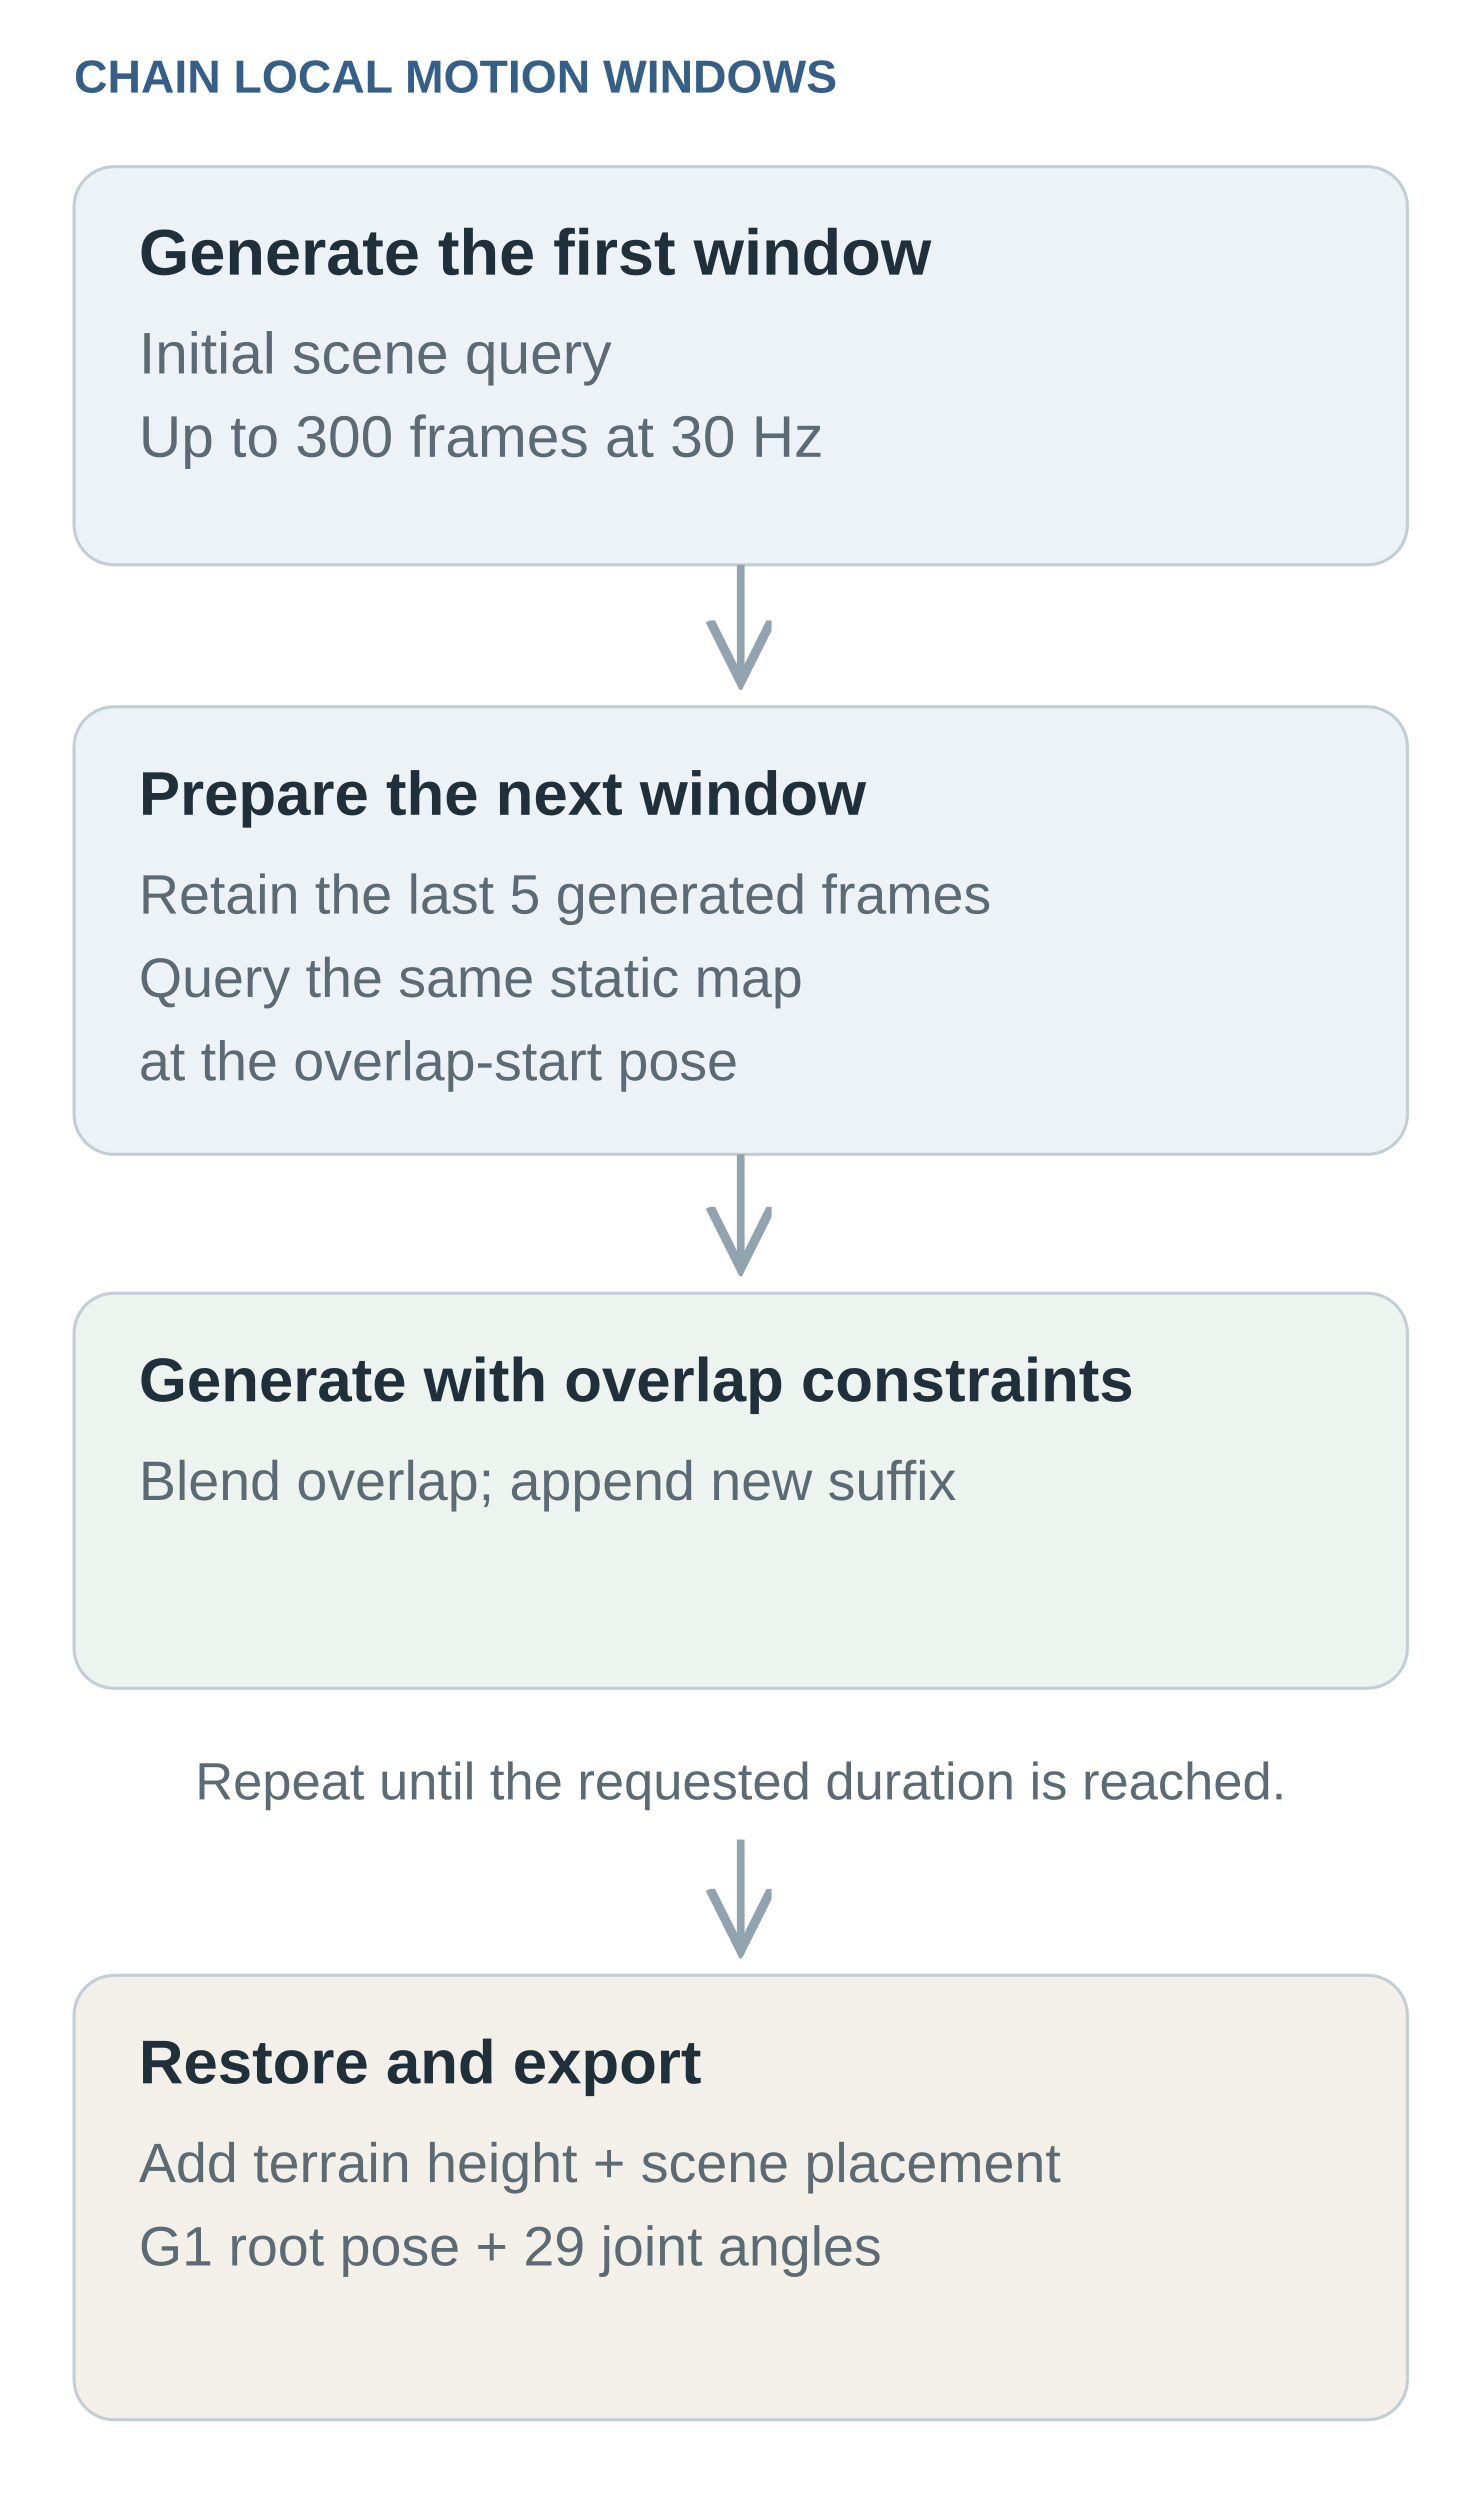
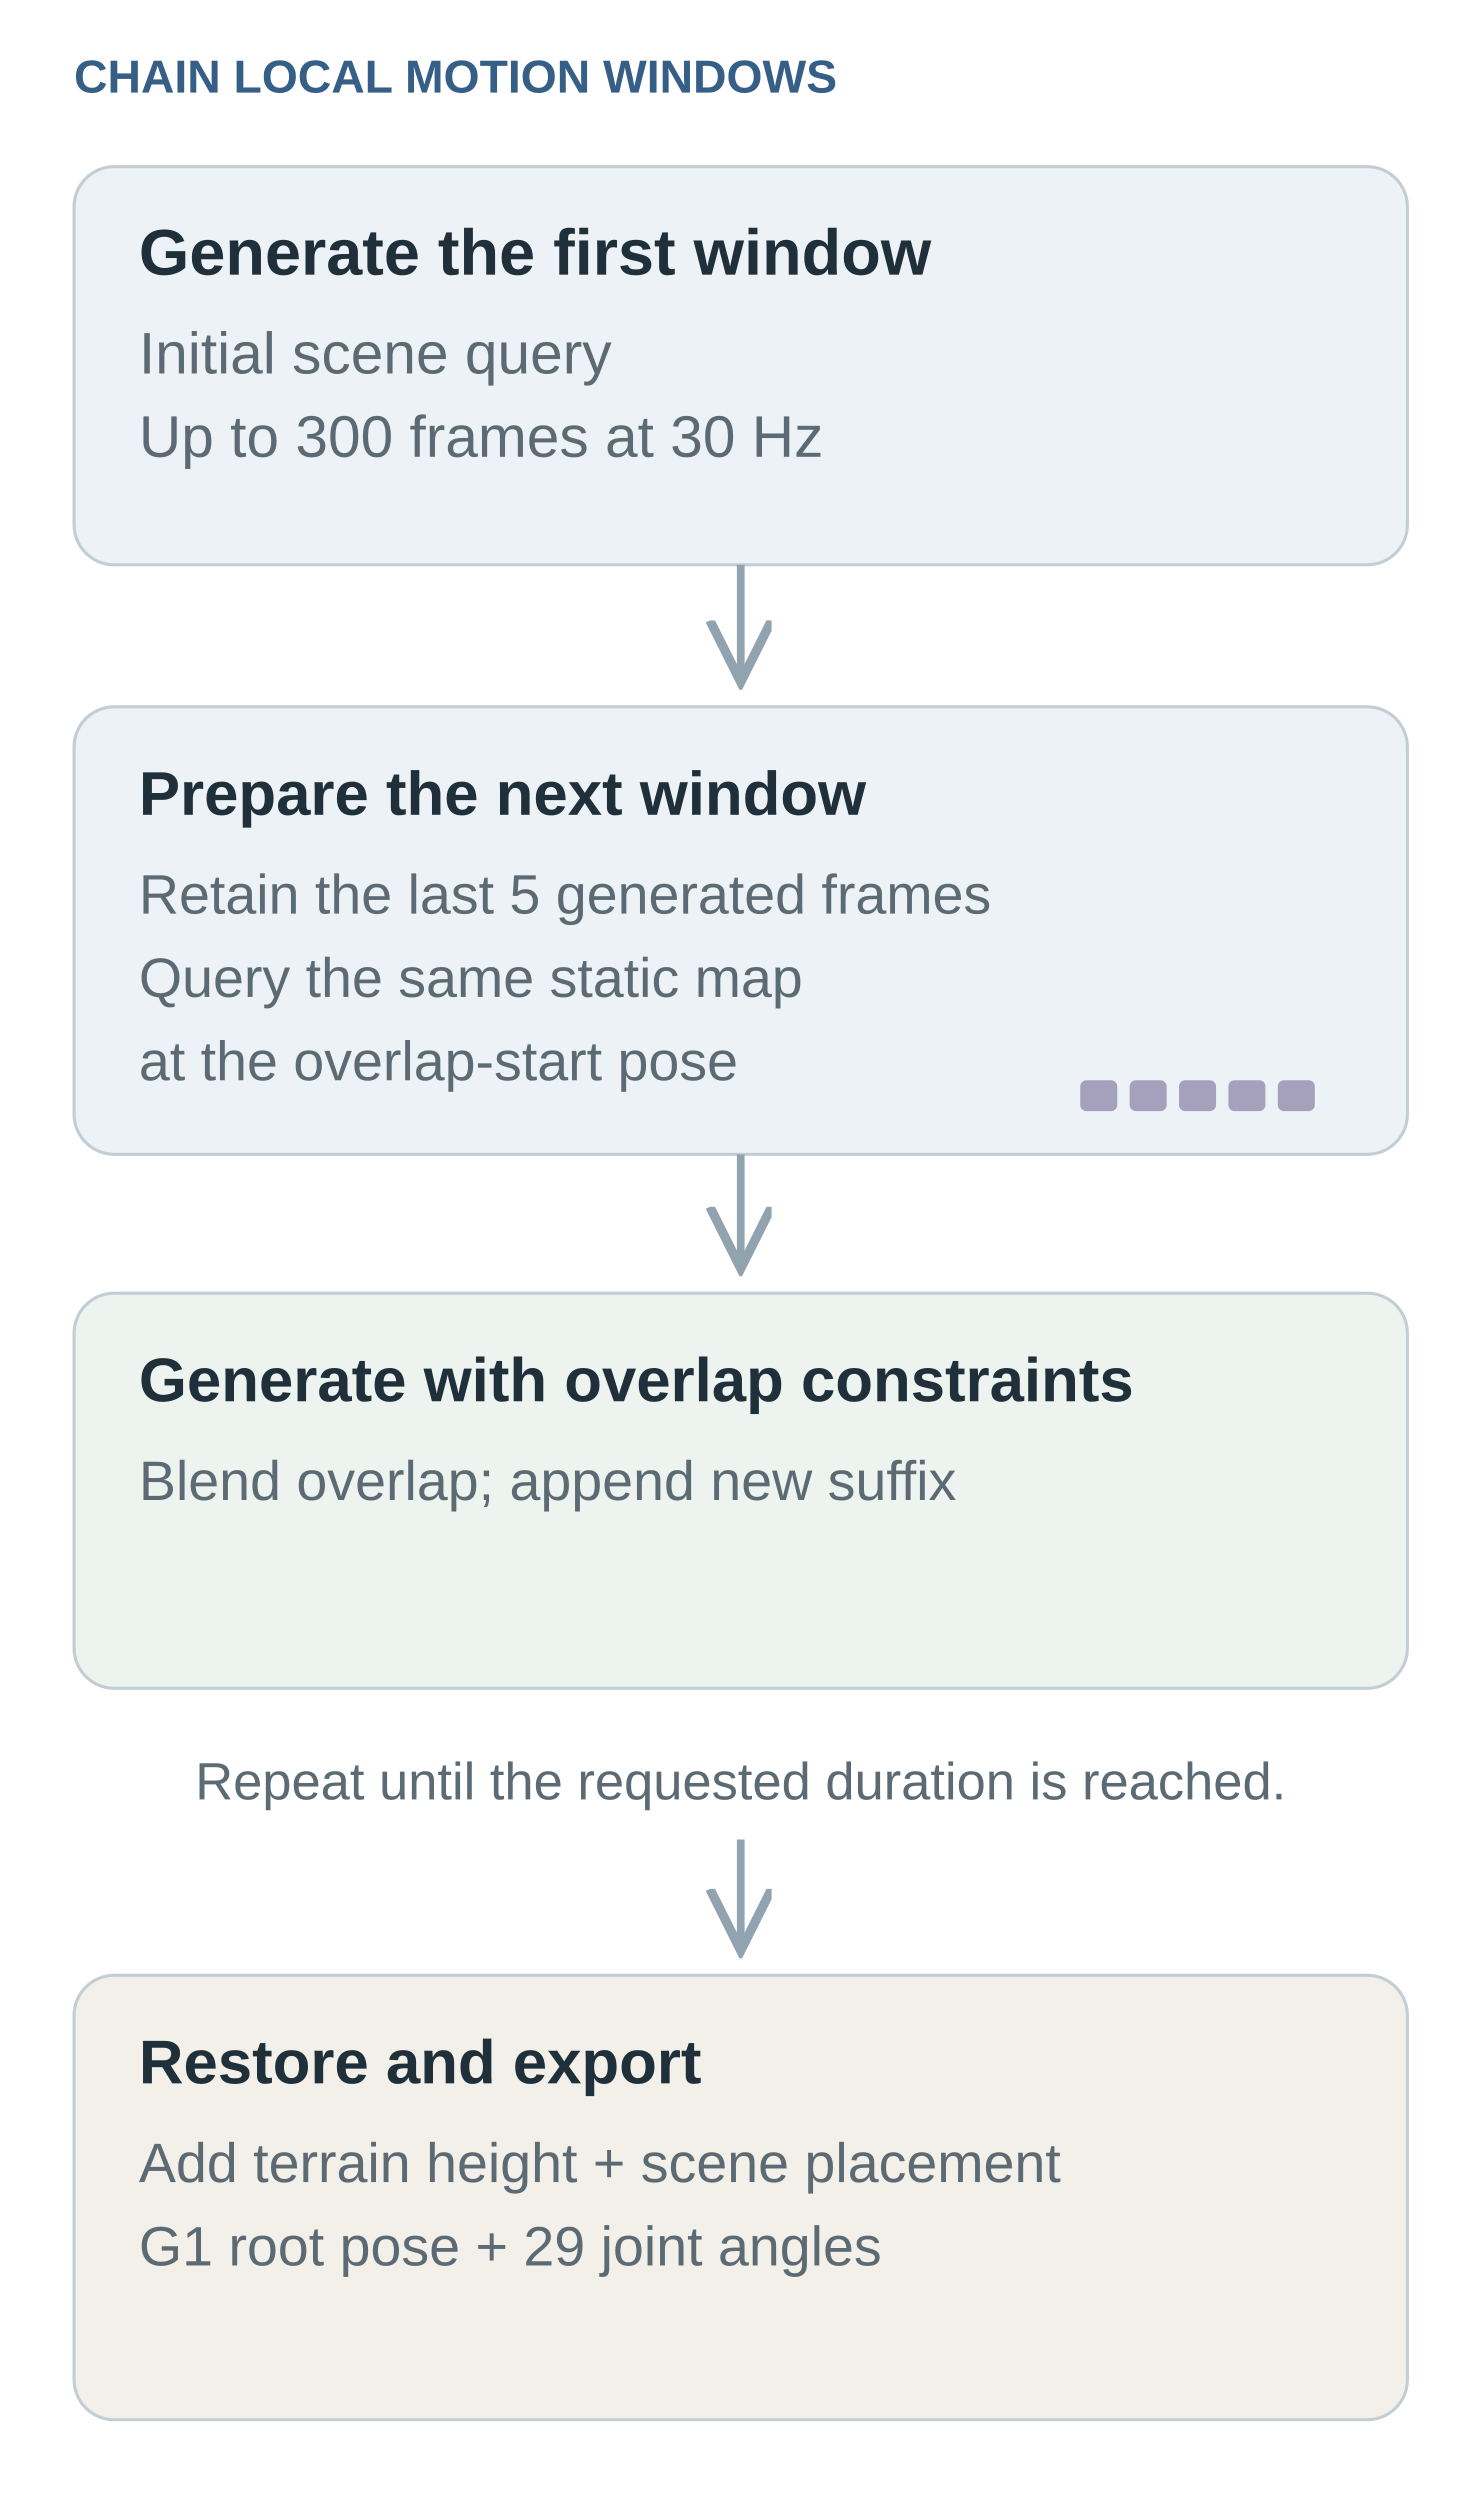
<svg xmlns="http://www.w3.org/2000/svg" width="480" height="810" viewBox="0 0 480 810" role="img" aria-labelledby="title desc">
  <defs>
    <marker id="arrow" markerWidth="9" markerHeight="9" refX="8" refY="4" orient="auto">
      <path d="M0 0 L8 4 L0 8" fill="none" stroke="#91a3af" stroke-width="1.2" />
    </marker>
  </defs>
  <g font-family="Arial, Helvetica, sans-serif">
    <text x="24" y="30" font-size="15" fill="#355f86" font-weight="600" text-anchor="start">CHAIN LOCAL MOTION WINDOWS</text>
    <rect x="24" y="54" width="432" height="129" rx="13" fill="#edf2f6" stroke="#c2cdd4" />
    <text x="45" y="89" font-size="21" fill="#20303b" font-weight="600" text-anchor="start">Generate the first window</text>
    <text x="45" y="121" font-size="19" fill="#5c6b73" font-weight="400" text-anchor="start">Initial scene query</text>
    <text x="45" y="148" font-size="19" fill="#5c6b73" font-weight="400" text-anchor="start">Up to 300 frames at 30 Hz</text>
    <polyline points="240,183 240,221" fill="none" stroke="#91a3af" stroke-width="2.5" stroke-linejoin="round" marker-end="url(#arrow)" />
    <rect x="24" y="229" width="432" height="145" rx="13" fill="#edf2f6" stroke="#c2cdd4" />
    <text x="45" y="264" font-size="20" fill="#20303b" font-weight="600" text-anchor="start">Prepare the next window</text>
    <text x="45" y="296" font-size="18" fill="#5c6b73" font-weight="400" text-anchor="start">Retain the last 5 generated frames</text>
    <text x="45" y="323" font-size="18" fill="#5c6b73" font-weight="400" text-anchor="start">Query the same static map</text>
    <text x="45" y="350" font-size="18" fill="#5c6b73" font-weight="400" text-anchor="start">at the overlap-start pose</text>
+     <rect x="350" y="350" width="12" height="10" rx="2" fill="#8e85a8" opacity="0.75" />
+     <rect x="366" y="350" width="12" height="10" rx="2" fill="#8e85a8" opacity="0.75" />
+     <rect x="382" y="350" width="12" height="10" rx="2" fill="#8e85a8" opacity="0.75" />
+     <rect x="398" y="350" width="12" height="10" rx="2" fill="#8e85a8" opacity="0.75" />
+     <rect x="414" y="350" width="12" height="10" rx="2" fill="#8e85a8" opacity="0.75" />
    <polyline points="240,374 240,411" fill="none" stroke="#91a3af" stroke-width="2.5" stroke-linejoin="round" marker-end="url(#arrow)" />
    <rect x="24" y="419" width="432" height="128" rx="13" fill="#edf3ef" stroke="#c2cdd4" />
    <text x="45" y="454" font-size="20" fill="#20303b" font-weight="600" text-anchor="start">Generate with overlap constraints</text>
    <text x="45" y="486" font-size="18" fill="#5c6b73" font-weight="400" text-anchor="start">Blend overlap; append new suffix</text>
    <text x="240" y="583" font-size="17" fill="#5c6b73" font-weight="400" text-anchor="middle">Repeat until the requested duration is reached.</text>
    <polyline points="240,596 240,632" fill="none" stroke="#91a3af" stroke-width="2.5" stroke-linejoin="round" marker-end="url(#arrow)" />
    <rect x="24" y="640" width="432" height="144" rx="13" fill="#f2f0e9" stroke="#c2cdd4" />
    <text x="45" y="675" font-size="20" fill="#20303b" font-weight="600" text-anchor="start">Restore and export</text>
    <text x="45" y="707" font-size="18" fill="#5c6b73" font-weight="400" text-anchor="start">Add terrain height + scene placement</text>
    <text x="45" y="734" font-size="18" fill="#5c6b73" font-weight="400" text-anchor="start">G1 root pose + 29 joint angles</text>
  </g>
</svg>
